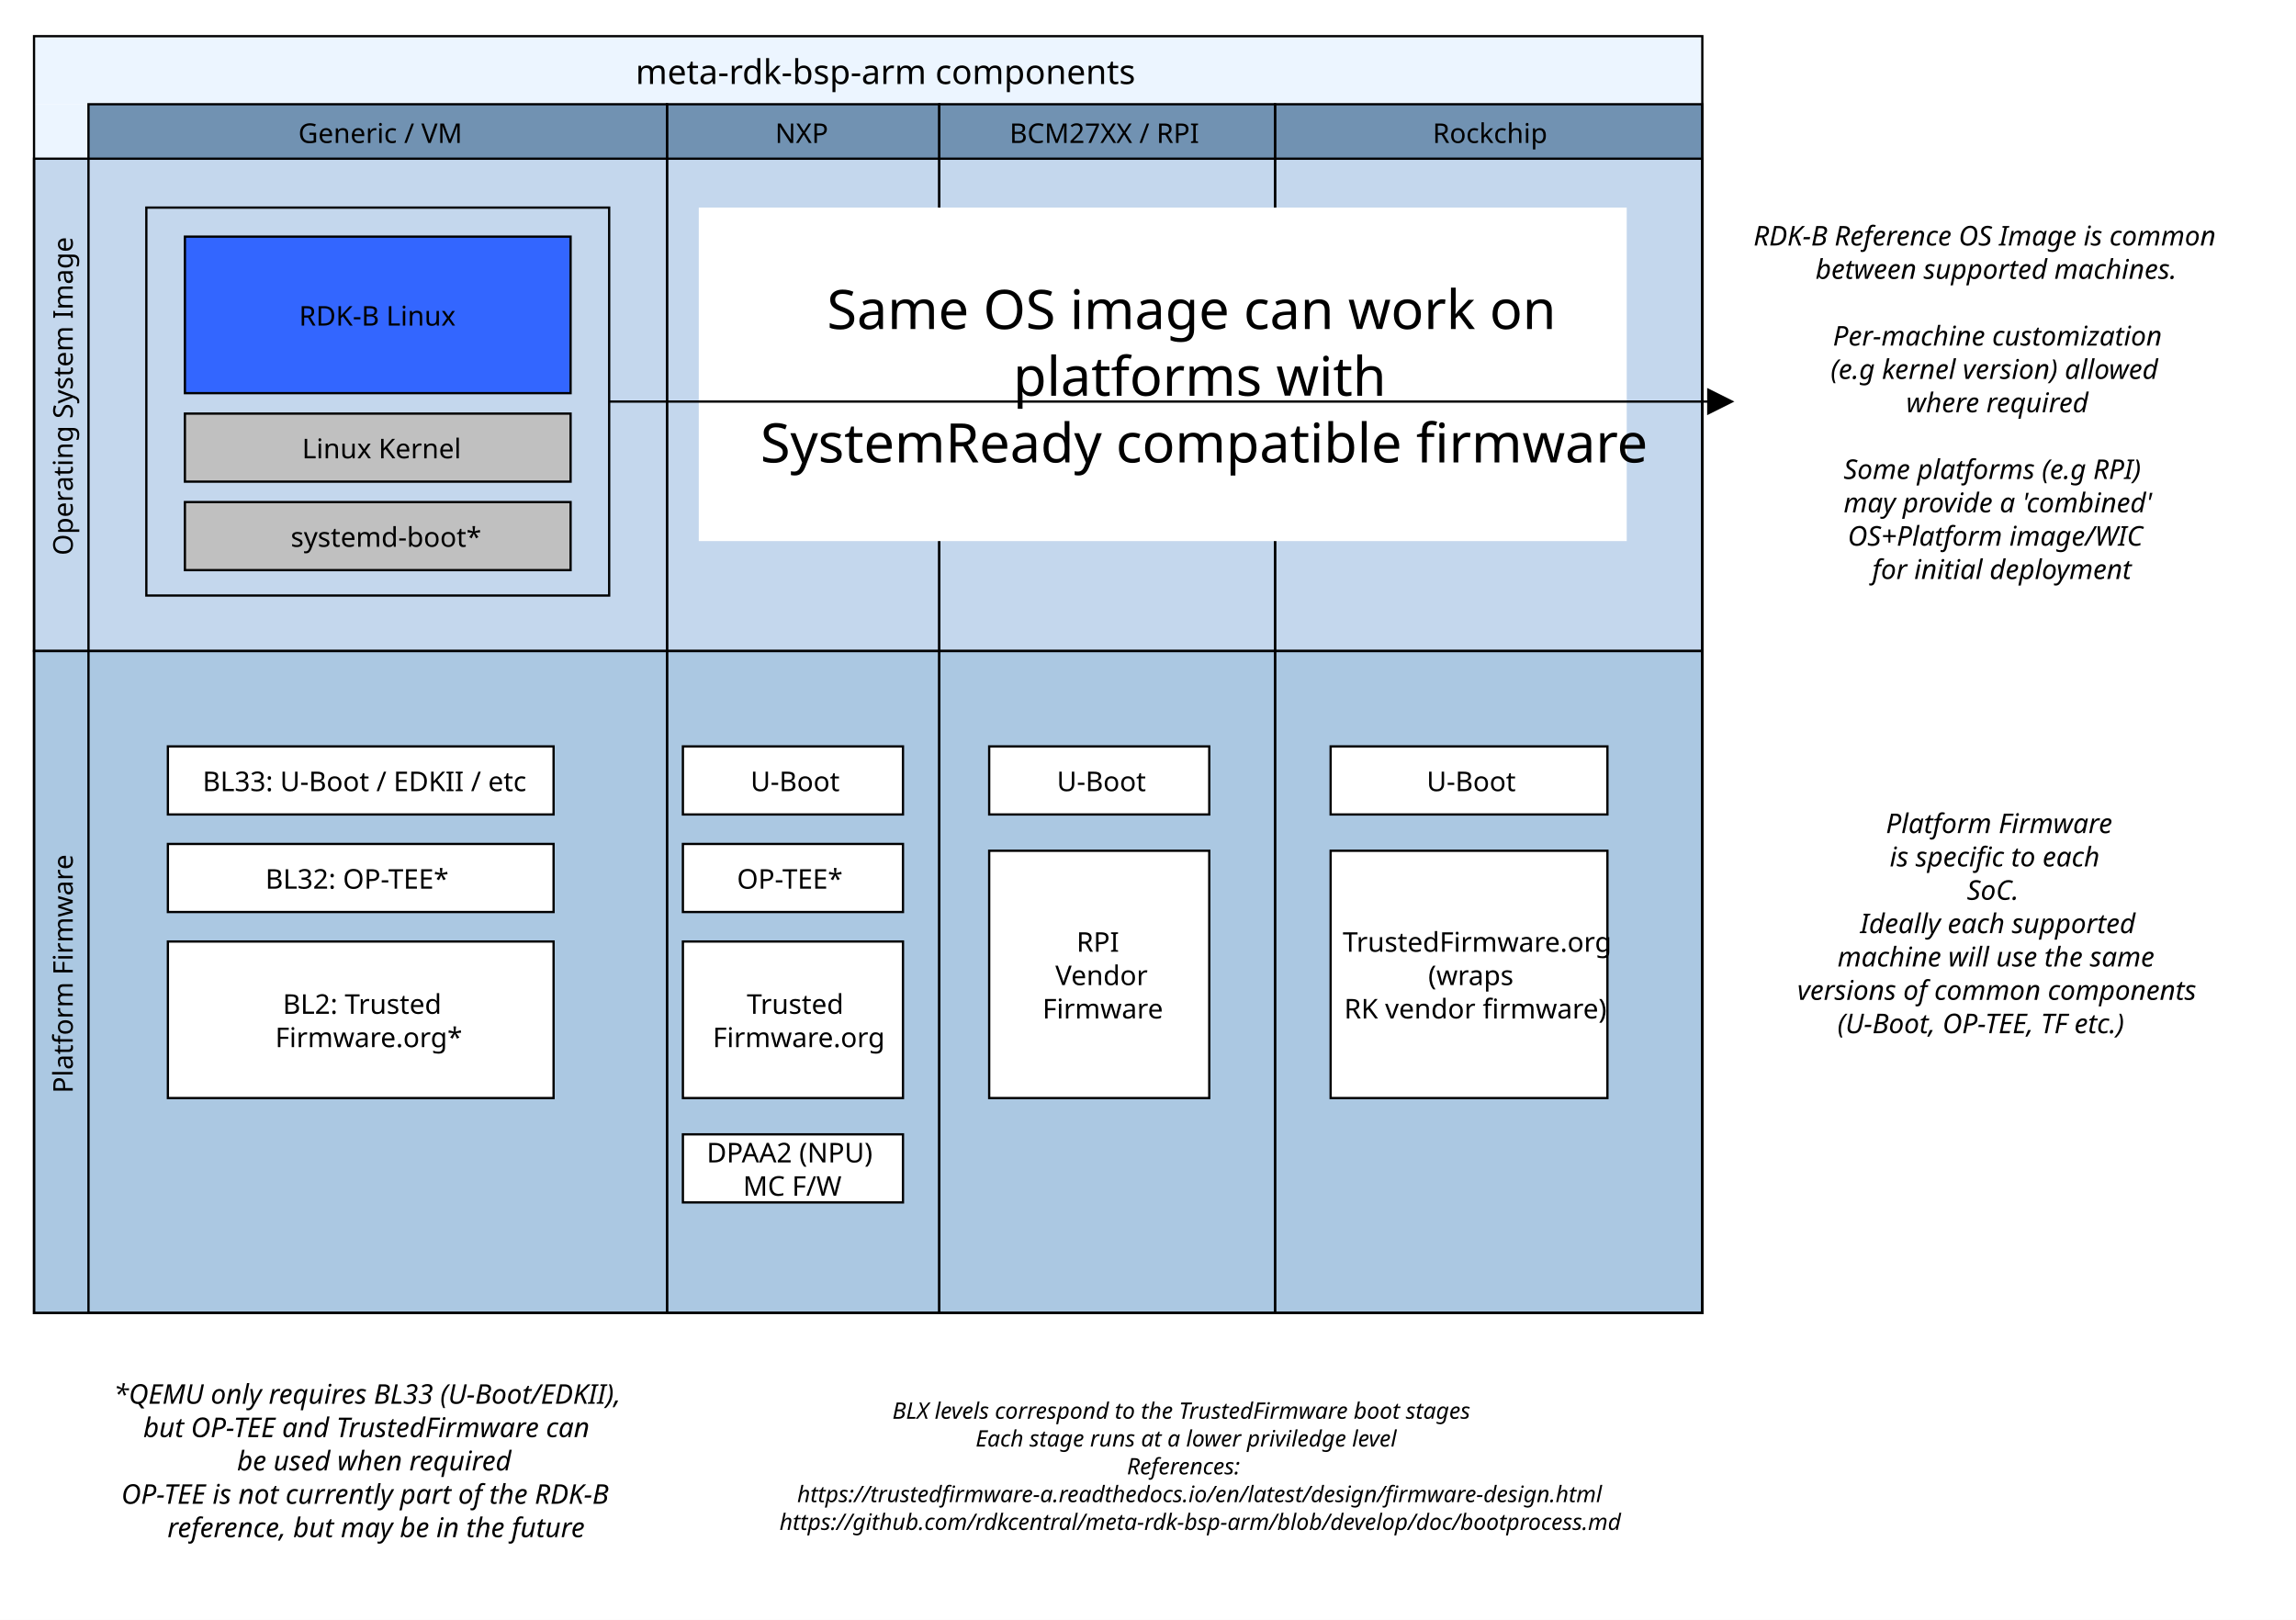
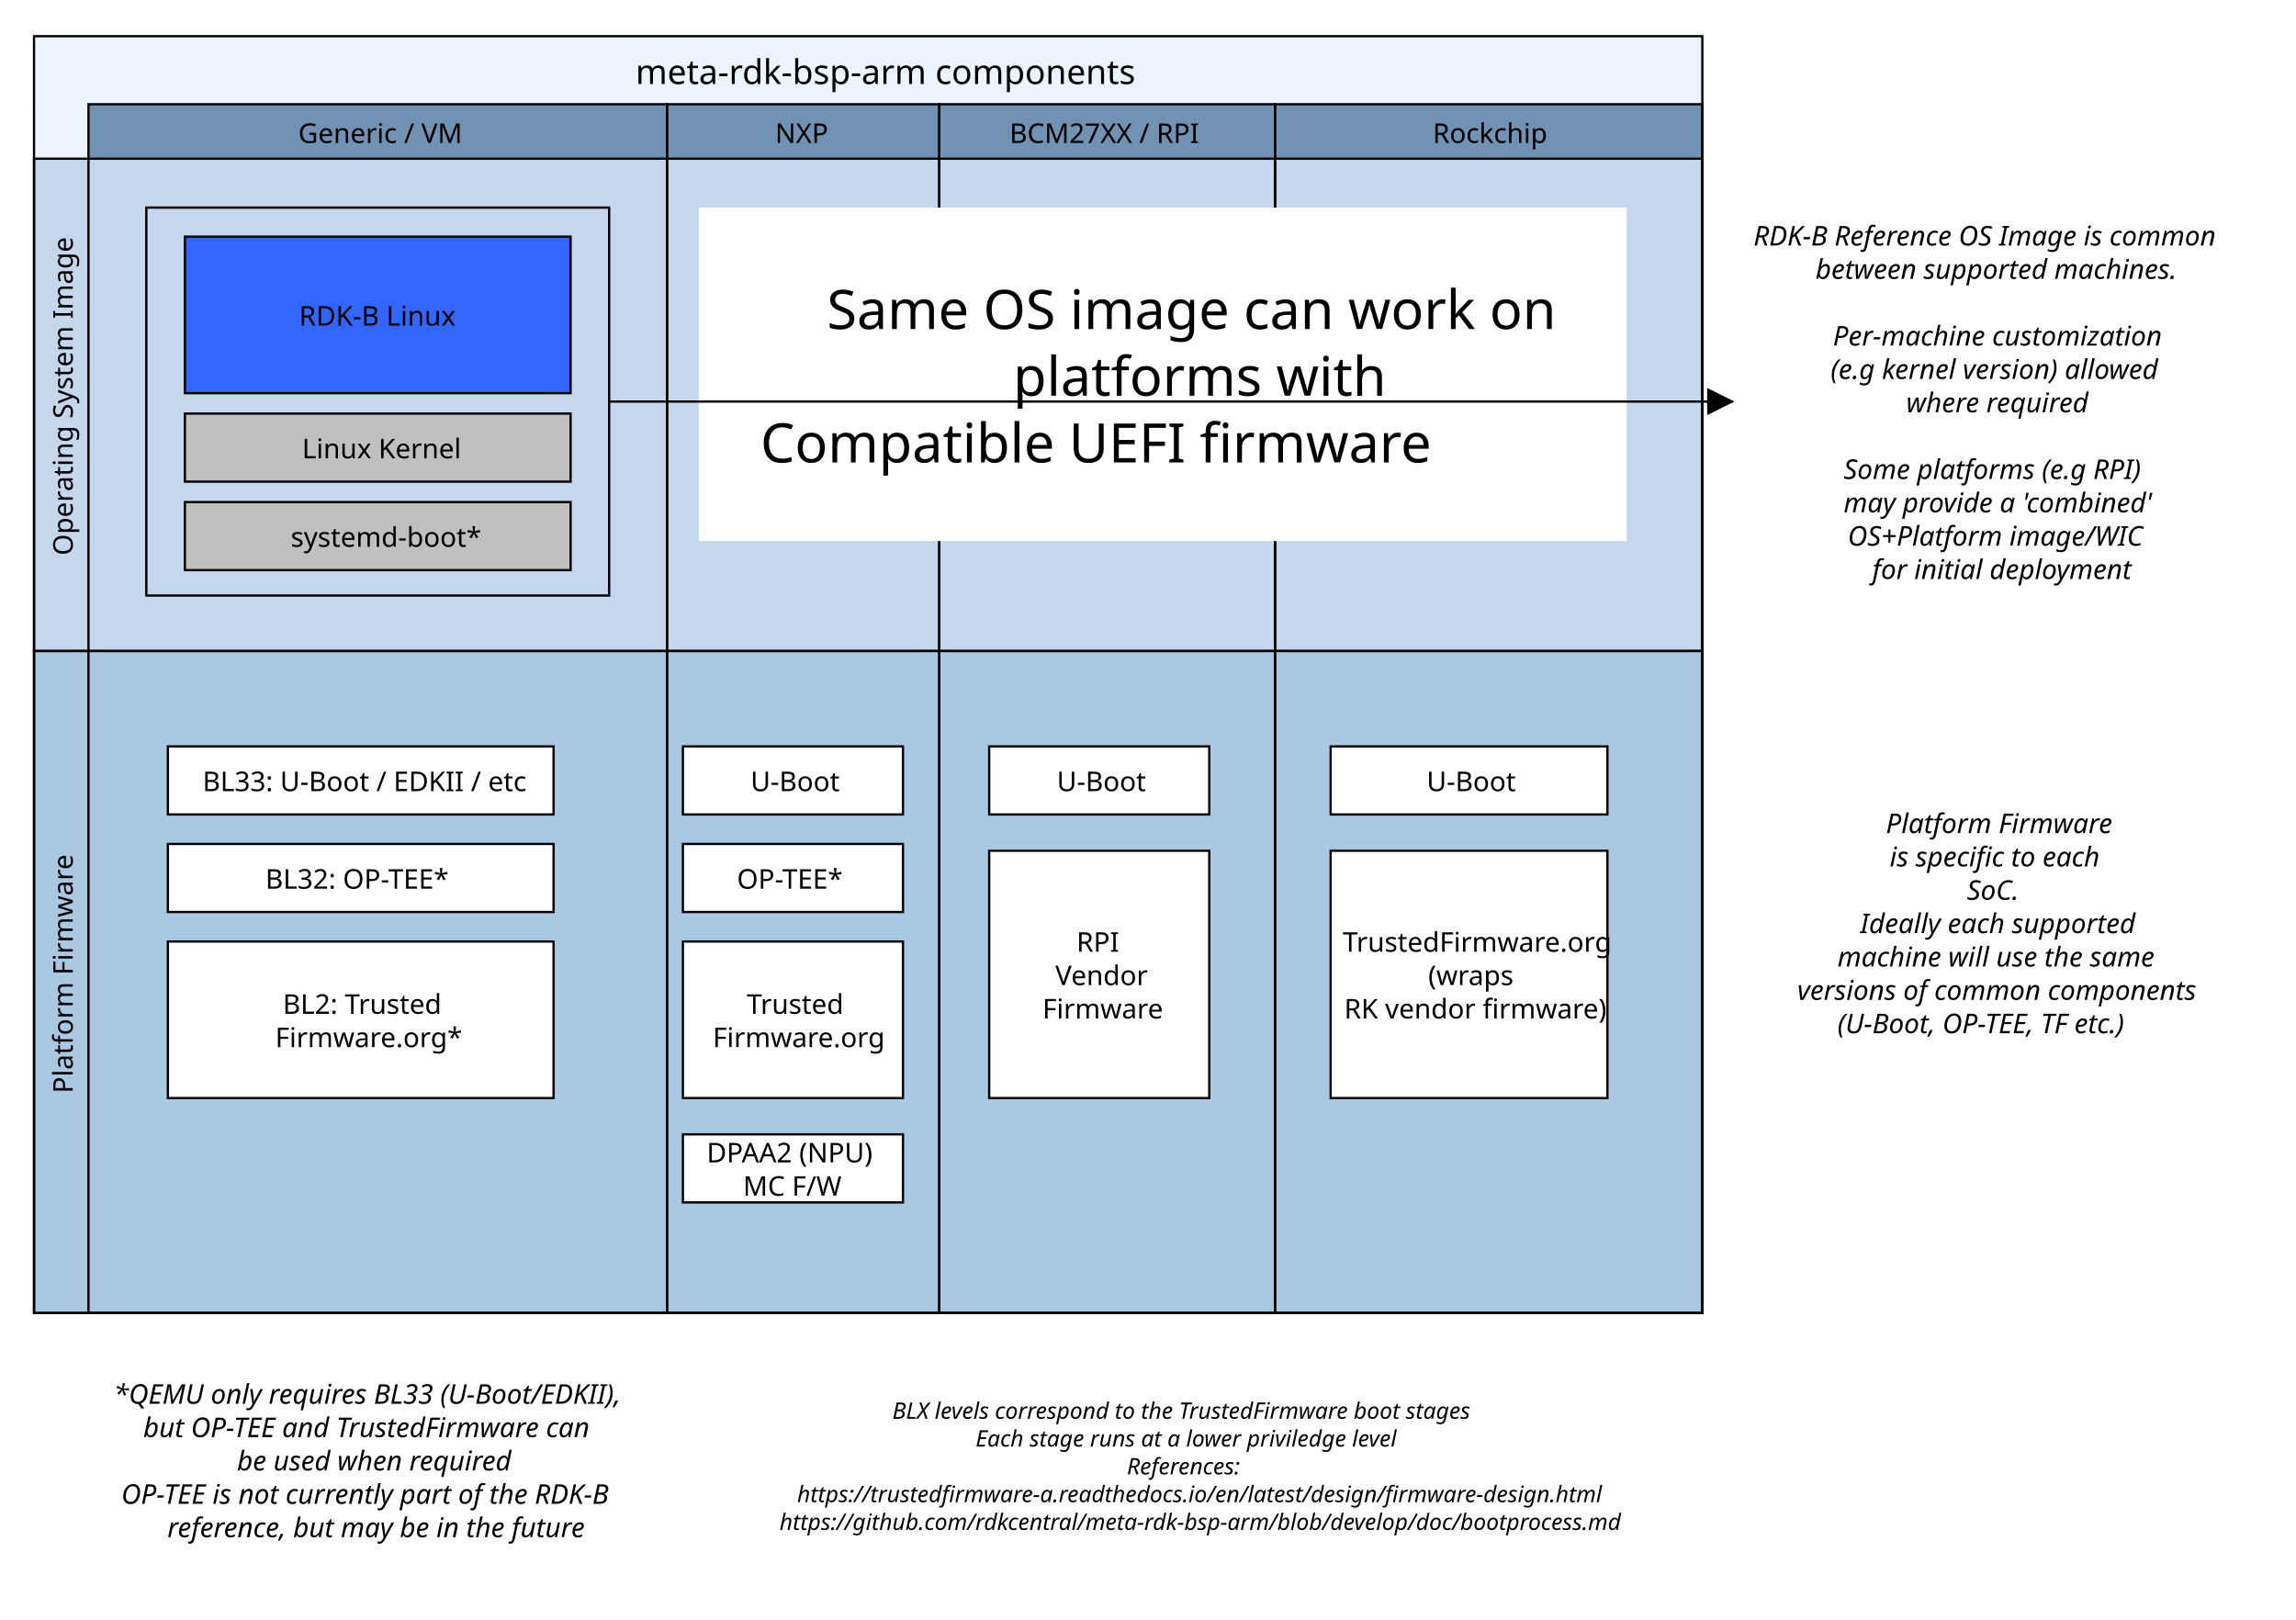
<svg xmlns="http://www.w3.org/2000/svg" fill-opacity="1" color-rendering="auto" color-interpolation="auto" text-rendering="auto" stroke="black" stroke-linecap="square" width="1012" stroke-miterlimit="10" shape-rendering="auto" stroke-opacity="1" fill="black" stroke-dasharray="none" font-weight="normal" stroke-width="1" height="714" font-family="'Dialog'" font-style="normal" stroke-linejoin="miter" font-size="12px" stroke-dashoffset="0" image-rendering="auto">
  <defs id="genericDefs" />
  <g>
    <defs id="defs1">
      <clipPath clipPathUnits="userSpaceOnUse" id="clipPath1">
        <path d="M0 0 L1012 0 L1012 714 L0 714 L0 0 Z" />
      </clipPath>
      <clipPath clipPathUnits="userSpaceOnUse" id="clipPath2">
        <path d="M197 197 L1209 197 L1209 911 L197 911 L197 197 Z" />
      </clipPath>
      <clipPath clipPathUnits="userSpaceOnUse" id="clipPath3">
        <path d="M246.811 -18 L246.811 994 L-467.188 994 L-467.188 -18 L246.811 -18 Z" />
      </clipPath>
      <clipPath clipPathUnits="userSpaceOnUse" id="clipPath4">
        <path d="M483.856 -18 L483.856 994 L-230.144 994 L-230.144 -18 L483.856 -18 Z" />
      </clipPath>
    </defs>
    <g fill="white" text-rendering="geometricPrecision" shape-rendering="geometricPrecision" transform="translate(-197,-197)" stroke="white">
      <rect x="197" width="1012" height="714" y="197" clip-path="url(#clipPath2)" stroke="none" />
    </g>
    <g fill="rgb(236,245,255)" text-rendering="geometricPrecision" shape-rendering="geometricPrecision" transform="matrix(1,0,0,1,-197,-197)" stroke="rgb(236,245,255)">
      <path d="M212 212.948 L212 242.948 L947.328 242.948 L947.328 212.948 Z" stroke="none" clip-path="url(#clipPath2)" />
      <rect x="212" width="735.328" height="532.805" y="242.948" clip-path="url(#clipPath2)" stroke="none" />
      <rect x="236" y="242.948" clip-path="url(#clipPath2)" fill="rgb(113,146,178)" width="255" height="24" stroke="none" />
      <rect x="491" y="242.948" clip-path="url(#clipPath2)" fill="rgb(113,146,178)" width="120" height="24" stroke="none" />
      <rect x="611" y="242.948" clip-path="url(#clipPath2)" fill="rgb(113,146,178)" width="148" height="24" stroke="none" />
      <rect x="759" y="242.948" clip-path="url(#clipPath2)" fill="rgb(113,146,178)" width="188.328" height="24" stroke="none" />
      <rect x="212" y="266.948" clip-path="url(#clipPath2)" fill="rgb(196,215,237)" width="24" height="217" stroke="none" />
      <rect x="236" y="266.948" clip-path="url(#clipPath2)" fill="rgb(196,215,237)" width="711.328" height="217" stroke="none" />
      <rect x="212" y="483.948" clip-path="url(#clipPath2)" fill="rgb(171,200,226)" width="24" height="291.805" stroke="none" />
      <rect x="236" y="483.948" clip-path="url(#clipPath2)" fill="rgb(171,200,226)" width="711.328" height="291.805" stroke="none" />
    </g>
    <g text-rendering="geometricPrecision" stroke-miterlimit="1.45" shape-rendering="geometricPrecision" transform="matrix(1,0,0,1,-197,-197)" stroke-linecap="butt">
      <rect fill="none" x="212" width="735.328" height="562.805" y="212.948" clip-path="url(#clipPath2)" />
      <rect fill="none" x="236" width="255" height="532.805" y="242.948" clip-path="url(#clipPath2)" />
      <rect fill="none" x="491" width="120" height="532.805" y="242.948" clip-path="url(#clipPath2)" />
      <rect fill="none" x="611" width="148" height="532.805" y="242.948" clip-path="url(#clipPath2)" />
      <rect fill="none" x="759" width="188.328" height="532.805" y="242.948" clip-path="url(#clipPath2)" />
      <rect fill="none" x="212" width="735.328" height="217" y="266.948" clip-path="url(#clipPath2)" />
      <rect fill="none" x="212" width="735.328" height="291.805" y="483.948" clip-path="url(#clipPath2)" />
    </g>
    <g font-size="15px" stroke-linecap="butt" transform="matrix(1,0,0,1,-197,-197)" text-rendering="geometricPrecision" font-family="sans-serif" shape-rendering="geometricPrecision" stroke-miterlimit="1.45">
      <text x="477.129" xml:space="preserve" y="234.029" clip-path="url(#clipPath2)" stroke="none">meta-rdk-bsp-arm components</text>
    </g>
    <g text-rendering="geometricPrecision" stroke-miterlimit="1.45" shape-rendering="geometricPrecision" font-family="sans-serif" transform="matrix(-0,-1,1,-0,18,246.8115)" stroke-linecap="butt">
      <text x="2" xml:space="preserve" y="14.065" clip-path="url(#clipPath3)" stroke="none">Operating System Image</text>
    </g>
    <g text-rendering="geometricPrecision" stroke-miterlimit="1.45" shape-rendering="geometricPrecision" font-family="sans-serif" transform="matrix(-0,-1,1,-0,18,483.8555)" stroke-linecap="butt">
      <text x="2" xml:space="preserve" y="14.065" clip-path="url(#clipPath4)" stroke="none">Platform Firmware</text>
    </g>
    <g text-rendering="geometricPrecision" stroke-miterlimit="1.45" shape-rendering="geometricPrecision" font-family="sans-serif" transform="matrix(1,0,0,1,-197,-197)" stroke-linecap="butt">
      <text x="328.49" xml:space="preserve" y="260.013" clip-path="url(#clipPath2)" stroke="none">Generic / VM</text>
      <text x="538.663" xml:space="preserve" y="260.013" clip-path="url(#clipPath2)" stroke="none">NXP</text>
      <text x="641.986" xml:space="preserve" y="260.013" clip-path="url(#clipPath2)" stroke="none">BCM27XX / RPI</text>
      <text x="828.487" xml:space="preserve" y="260.013" clip-path="url(#clipPath2)" stroke="none">Rockchip</text>
    </g>
    <g fill="white" text-rendering="geometricPrecision" shape-rendering="geometricPrecision" transform="matrix(1,0,0,1,-197,-197)" stroke="white">
      <rect x="271" width="170" height="30" y="526" clip-path="url(#clipPath2)" stroke="none" />
    </g>
    <g text-rendering="geometricPrecision" stroke-miterlimit="1.45" shape-rendering="geometricPrecision" transform="matrix(1,0,0,1,-197,-197)" stroke-linecap="butt">
      <rect fill="none" x="271" width="170" height="30" y="526" clip-path="url(#clipPath2)" />
      <text x="286.303" xml:space="preserve" y="545.714" clip-path="url(#clipPath2)" font-family="sans-serif" stroke="none">BL33: U-Boot / EDKII / etc</text>
    </g>
    <g fill="white" text-rendering="geometricPrecision" shape-rendering="geometricPrecision" transform="matrix(1,0,0,1,-197,-197)" stroke="white">
      <rect x="498" width="97" height="30" y="526" clip-path="url(#clipPath2)" stroke="none" />
    </g>
    <g text-rendering="geometricPrecision" stroke-miterlimit="1.45" shape-rendering="geometricPrecision" transform="matrix(1,0,0,1,-197,-197)" stroke-linecap="butt">
      <rect fill="none" x="498" width="97" height="30" y="526" clip-path="url(#clipPath2)" />
      <text x="527.826" xml:space="preserve" y="545.714" clip-path="url(#clipPath2)" font-family="sans-serif" stroke="none">U-Boot</text>
    </g>
    <g fill="white" text-rendering="geometricPrecision" shape-rendering="geometricPrecision" transform="matrix(1,0,0,1,-197,-197)" stroke="white">
      <rect x="633" width="97" height="30" y="526" clip-path="url(#clipPath2)" stroke="none" />
    </g>
    <g text-rendering="geometricPrecision" stroke-miterlimit="1.45" shape-rendering="geometricPrecision" transform="matrix(1,0,0,1,-197,-197)" stroke-linecap="butt">
      <rect fill="none" x="633" width="97" height="30" y="526" clip-path="url(#clipPath2)" />
      <text x="662.826" xml:space="preserve" y="545.714" clip-path="url(#clipPath2)" font-family="sans-serif" stroke="none">U-Boot</text>
    </g>
    <g fill="white" text-rendering="geometricPrecision" shape-rendering="geometricPrecision" transform="matrix(1,0,0,1,-197,-197)" stroke="white">
      <rect x="633" width="97" height="109" y="572" clip-path="url(#clipPath2)" stroke="none" />
    </g>
    <g text-rendering="geometricPrecision" stroke-miterlimit="1.45" shape-rendering="geometricPrecision" transform="matrix(1,0,0,1,-197,-197)" stroke-linecap="butt">
      <rect fill="none" x="633" width="97" height="109" y="572" clip-path="url(#clipPath2)" />
      <text x="671.498" xml:space="preserve" y="616.513" clip-path="url(#clipPath2)" font-family="sans-serif" stroke="none">RPI</text>
      <text x="662.152" xml:space="preserve" y="631.214" clip-path="url(#clipPath2)" font-family="sans-serif" stroke="none">Vendor</text>
      <text x="656.501" xml:space="preserve" y="645.915" clip-path="url(#clipPath2)" font-family="sans-serif" stroke="none">Firmware</text>
    </g>
    <g fill="white" text-rendering="geometricPrecision" shape-rendering="geometricPrecision" transform="matrix(1,0,0,1,-197,-197)" stroke="white">
      <rect x="783.5" width="122" height="30" y="526" clip-path="url(#clipPath2)" stroke="none" />
    </g>
    <g text-rendering="geometricPrecision" stroke-miterlimit="1.45" shape-rendering="geometricPrecision" transform="matrix(1,0,0,1,-197,-197)" stroke-linecap="butt">
      <rect fill="none" x="783.5" width="122" height="30" y="526" clip-path="url(#clipPath2)" />
      <text x="825.826" xml:space="preserve" y="545.714" clip-path="url(#clipPath2)" font-family="sans-serif" stroke="none">U-Boot</text>
    </g>
    <g fill="white" text-rendering="geometricPrecision" shape-rendering="geometricPrecision" transform="matrix(1,0,0,1,-197,-197)" stroke="white">
      <rect x="783.5" width="122" height="109" y="572" clip-path="url(#clipPath2)" stroke="none" />
    </g>
    <g text-rendering="geometricPrecision" stroke-miterlimit="1.45" shape-rendering="geometricPrecision" transform="matrix(1,0,0,1,-197,-197)" stroke-linecap="butt">
      <rect fill="none" x="783.5" width="122" height="109" y="572" clip-path="url(#clipPath2)" />
      <text x="788.821" xml:space="preserve" y="616.513" clip-path="url(#clipPath2)" font-family="sans-serif" stroke="none">TrustedFirmware.org</text>
      <text x="826.497" xml:space="preserve" y="631.214" clip-path="url(#clipPath2)" font-family="sans-serif" stroke="none">(wraps</text>
      <text x="789.486" xml:space="preserve" y="645.915" clip-path="url(#clipPath2)" font-family="sans-serif" stroke="none">RK vendor firmware)</text>
    </g>
    <g fill="white" text-rendering="geometricPrecision" shape-rendering="geometricPrecision" transform="matrix(1,0,0,1,-197,-197)" stroke="white">
      <rect x="498" width="97" height="69" y="612" clip-path="url(#clipPath2)" stroke="none" />
    </g>
    <g text-rendering="geometricPrecision" stroke-miterlimit="1.45" shape-rendering="geometricPrecision" transform="matrix(1,0,0,1,-197,-197)" stroke-linecap="butt">
      <rect fill="none" x="498" width="97" height="69" y="612" clip-path="url(#clipPath2)" />
      <text x="526.159" xml:space="preserve" y="643.863" clip-path="url(#clipPath2)" font-family="sans-serif" stroke="none">Trusted</text>
      <text x="511.162" xml:space="preserve" y="658.564" clip-path="url(#clipPath2)" font-family="sans-serif" stroke="none">Firmware.org</text>
    </g>
    <g fill="white" text-rendering="geometricPrecision" shape-rendering="geometricPrecision" transform="matrix(1,0,0,1,-197,-197)" stroke="white">
      <rect x="498" width="97" height="30" y="569" clip-path="url(#clipPath2)" stroke="none" />
    </g>
    <g text-rendering="geometricPrecision" stroke-miterlimit="1.45" shape-rendering="geometricPrecision" transform="matrix(1,0,0,1,-197,-197)" stroke-linecap="butt">
      <rect fill="none" x="498" width="97" height="30" y="569" clip-path="url(#clipPath2)" />
      <text x="521.829" xml:space="preserve" y="588.714" clip-path="url(#clipPath2)" font-family="sans-serif" stroke="none">OP-TEE*</text>
    </g>
    <g fill="white" text-rendering="geometricPrecision" shape-rendering="geometricPrecision" transform="matrix(1,0,0,1,-197,-197)" stroke="white">
      <rect x="498" width="97" height="30" y="697" clip-path="url(#clipPath2)" stroke="none" />
    </g>
    <g text-rendering="geometricPrecision" stroke-miterlimit="1.45" shape-rendering="geometricPrecision" transform="matrix(1,0,0,1,-197,-197)" stroke-linecap="butt">
      <rect fill="none" x="498" width="97" height="30" y="697" clip-path="url(#clipPath2)" />
      <text x="508.493" xml:space="preserve" y="709.363" clip-path="url(#clipPath2)" font-family="sans-serif" stroke="none">DPAA2 (NPU)</text>
      <text x="524.507" xml:space="preserve" y="724.064" clip-path="url(#clipPath2)" font-family="sans-serif" stroke="none">MC F/W</text>
    </g>
    <g fill="white" text-rendering="geometricPrecision" shape-rendering="geometricPrecision" transform="matrix(1,0,0,1,-197,-197)" stroke="white">
      <rect x="271" width="170" height="69" y="612" clip-path="url(#clipPath2)" stroke="none" />
    </g>
    <g text-rendering="geometricPrecision" stroke-miterlimit="1.45" shape-rendering="geometricPrecision" transform="matrix(1,0,0,1,-197,-197)" stroke-linecap="butt">
      <rect fill="none" x="271" width="170" height="69" y="612" clip-path="url(#clipPath2)" />
      <text x="321.649" xml:space="preserve" y="643.863" clip-path="url(#clipPath2)" font-family="sans-serif" stroke="none">BL2: Trusted</text>
      <text x="318.327" xml:space="preserve" y="658.564" clip-path="url(#clipPath2)" font-family="sans-serif" stroke="none">Firmware.org*</text>
    </g>
    <g fill="white" text-rendering="geometricPrecision" shape-rendering="geometricPrecision" transform="matrix(1,0,0,1,-197,-197)" stroke="white">
      <rect x="271" width="170" height="30" y="569" clip-path="url(#clipPath2)" stroke="none" />
    </g>
    <g text-rendering="geometricPrecision" stroke-miterlimit="1.45" shape-rendering="geometricPrecision" transform="matrix(1,0,0,1,-197,-197)" stroke-linecap="butt">
      <rect fill="none" x="271" width="170" height="30" y="569" clip-path="url(#clipPath2)" />
      <text x="313.982" xml:space="preserve" y="588.714" clip-path="url(#clipPath2)" font-family="sans-serif" stroke="none">BL32: OP-TEE*</text>
    </g>
    <g fill="white" text-rendering="geometricPrecision" shape-rendering="geometricPrecision" transform="matrix(1,0,0,1,-197,-197)" stroke="white">
      <rect x="505" width="409" height="147" y="288.5" clip-path="url(#clipPath2)" stroke="none" />
    </g>
    <g font-size="24px" stroke-linecap="butt" transform="matrix(1,0,0,1,-197,-197)" text-rendering="geometricPrecision" font-family="sans-serif" shape-rendering="geometricPrecision" stroke-miterlimit="1.45">
      <text x="561.492" xml:space="preserve" y="342.025" clip-path="url(#clipPath2)" stroke="none">Same OS image can work on</text>
      <text x="643.541" xml:space="preserve" y="371.428" clip-path="url(#clipPath2)" stroke="none">platforms with</text>
-       <text x="532.166" xml:space="preserve" y="400.83" clip-path="url(#clipPath2)" stroke="none">SystemReady compatible firmware</text>
+       <text x="532.166" xml:space="preserve" y="400.83" clip-path="url(#clipPath2)" stroke="none">Compatible UEFI firmware</text>
    </g>
    <g fill="silver" text-rendering="geometricPrecision" shape-rendering="geometricPrecision" transform="matrix(1,0,0,1,-197,-197)" stroke="silver">
      <rect x="278.5" width="170" height="30" y="379.3" clip-path="url(#clipPath2)" stroke="none" />
    </g>
    <g text-rendering="geometricPrecision" stroke-miterlimit="1.45" shape-rendering="geometricPrecision" transform="matrix(1,0,0,1,-197,-197)" stroke-linecap="butt">
      <rect fill="none" x="278.5" width="170" height="30" y="379.3" clip-path="url(#clipPath2)" />
      <text x="330.146" xml:space="preserve" y="399.014" clip-path="url(#clipPath2)" font-family="sans-serif" stroke="none">Linux Kernel</text>
    </g>
    <g fill="silver" text-rendering="geometricPrecision" shape-rendering="geometricPrecision" transform="matrix(1,0,0,1,-197,-197)" stroke="silver">
      <rect x="278.5" width="170" height="30" y="418.3" clip-path="url(#clipPath2)" stroke="none" />
    </g>
    <g text-rendering="geometricPrecision" stroke-miterlimit="1.45" shape-rendering="geometricPrecision" transform="matrix(1,0,0,1,-197,-197)" stroke-linecap="butt">
      <rect fill="none" x="278.5" width="170" height="30" y="418.3" clip-path="url(#clipPath2)" />
      <text x="325.15" xml:space="preserve" y="438.014" clip-path="url(#clipPath2)" font-family="sans-serif" stroke="none">systemd-boot*</text>
    </g>
    <g fill="rgb(51,102,255)" text-rendering="geometricPrecision" shape-rendering="geometricPrecision" transform="matrix(1,0,0,1,-197,-197)" stroke="rgb(51,102,255)">
      <rect x="278.5" width="170" height="69" y="301.3" clip-path="url(#clipPath2)" stroke="none" />
    </g>
    <g text-rendering="geometricPrecision" stroke-miterlimit="1.45" shape-rendering="geometricPrecision" transform="matrix(1,0,0,1,-197,-197)" stroke-linecap="butt">
      <rect fill="none" x="278.5" width="170" height="69" y="301.3" clip-path="url(#clipPath2)" />
      <text x="328.821" xml:space="preserve" y="340.514" clip-path="url(#clipPath2)" font-family="sans-serif" stroke="none">RDK-B Linux</text>
      <rect fill="none" x="261.5" width="204" height="171" y="288.5" clip-path="url(#clipPath2)" />
      <text x="247.126" y="815.747" clip-path="url(#clipPath2)" font-family="sans-serif" font-style="italic" stroke="none" xml:space="preserve">*QEMU only requires BL33 (U-Boot/EDKII),</text>
      <text x="260.131" y="830.448" clip-path="url(#clipPath2)" font-family="sans-serif" font-style="italic" stroke="none" xml:space="preserve">but OP-TEE and TrustedFirmware can</text>
      <text x="301.457" y="845.149" clip-path="url(#clipPath2)" font-family="sans-serif" font-style="italic" stroke="none" xml:space="preserve">be used when required</text>
      <text x="250.463" y="859.85" clip-path="url(#clipPath2)" font-family="sans-serif" font-style="italic" stroke="none" xml:space="preserve">OP-TEE is not currently part of the RDK-B</text>
      <text x="270.78" y="874.551" clip-path="url(#clipPath2)" font-family="sans-serif" font-style="italic" stroke="none" xml:space="preserve">reference, but may be in the future</text>
      <text x="969.885" y="305.208" clip-path="url(#clipPath2)" font-family="sans-serif" font-style="italic" stroke="none" xml:space="preserve">RDK-B Reference OS Image is common</text>
      <text x="997.205" y="319.909" clip-path="url(#clipPath2)" font-family="sans-serif" font-style="italic" stroke="none" xml:space="preserve">between supported machines.</text>
      <text x="1075.589" y="334.61" clip-path="url(#clipPath2)" font-family="sans-serif" font-style="italic" stroke="none" xml:space="preserve"> </text>
      <text x="1004.892" y="349.312" clip-path="url(#clipPath2)" font-family="sans-serif" font-style="italic" stroke="none" xml:space="preserve">Per-machine customization</text>
      <text x="1003.887" y="364.013" clip-path="url(#clipPath2)" font-family="sans-serif" font-style="italic" stroke="none" xml:space="preserve">(e.g kernel version) allowed</text>
      <text x="1037.233" y="378.714" clip-path="url(#clipPath2)" font-family="sans-serif" font-style="italic" stroke="none" xml:space="preserve">where required</text>
      <text x="1075.589" y="393.415" clip-path="url(#clipPath2)" font-family="sans-serif" font-style="italic" stroke="none" xml:space="preserve"> </text>
      <text x="1009.568" y="408.116" clip-path="url(#clipPath2)" font-family="sans-serif" font-style="italic" stroke="none" xml:space="preserve">Some platforms (e.g RPI)</text>
      <text x="1009.597" y="422.817" clip-path="url(#clipPath2)" font-family="sans-serif" font-style="italic" stroke="none" xml:space="preserve">may provide a 'combined'</text>
      <text x="1011.405" y="437.519" clip-path="url(#clipPath2)" font-family="sans-serif" font-style="italic" stroke="none" xml:space="preserve">OS+Platform image/WIC</text>
      <text x="1022.227" y="452.22" clip-path="url(#clipPath2)" font-family="sans-serif" font-style="italic" stroke="none" xml:space="preserve">for initial deployment</text>
      <text x="590.325" font-size="10px" y="822.361" clip-path="url(#clipPath2)" font-family="sans-serif" font-style="italic" stroke="none" xml:space="preserve">BLX levels correspond to the TrustedFirmware boot stages</text>
      <text x="627.002" font-size="10px" y="834.612" clip-path="url(#clipPath2)" font-family="sans-serif" font-style="italic" stroke="none" xml:space="preserve">Each stage runs at a lower priviledge level</text>
      <text x="693.706" font-size="10px" y="846.863" clip-path="url(#clipPath2)" font-family="sans-serif" font-style="italic" stroke="none" xml:space="preserve">References:</text>
      <text x="548.364" font-size="10px" y="859.114" clip-path="url(#clipPath2)" font-family="sans-serif" font-style="italic" stroke="none" xml:space="preserve">https://trustedfirmware-a.readthedocs.io/en/latest/design/firmware-design.html</text>
      <text x="540.579" font-size="10px" y="871.365" clip-path="url(#clipPath2)" font-family="sans-serif" font-style="italic" stroke="none" xml:space="preserve">https://github.com/rdkcentral/meta-rdk-bsp-arm/blob/develop/doc/bootprocess.md</text>
      <text x="1028.251" y="564.21" clip-path="url(#clipPath2)" font-family="sans-serif" font-style="italic" stroke="none" xml:space="preserve">Platform Firmware</text>
      <text x="1029.9" y="578.912" clip-path="url(#clipPath2)" font-family="sans-serif" font-style="italic" stroke="none" xml:space="preserve">is specific to each</text>
      <text x="1063.917" y="593.613" clip-path="url(#clipPath2)" font-family="sans-serif" font-style="italic" stroke="none" xml:space="preserve">SoC.</text>
      <text x="1016.88" y="608.314" clip-path="url(#clipPath2)" font-family="sans-serif" font-style="italic" stroke="none" xml:space="preserve">Ideally each supported</text>
      <text x="1006.89" y="623.015" clip-path="url(#clipPath2)" font-family="sans-serif" font-style="italic" stroke="none" xml:space="preserve">machine will use the same</text>
      <text x="989.216" y="637.716" clip-path="url(#clipPath2)" font-family="sans-serif" font-style="italic" stroke="none" xml:space="preserve">versions of common components</text>
      <text x="1006.914" y="652.417" clip-path="url(#clipPath2)" font-family="sans-serif" font-style="italic" stroke="none" xml:space="preserve">(U-Boot, OP-TEE, TF etc.)</text>
      <path fill="none" d="M465.5 374 L950.456 374" clip-path="url(#clipPath2)" />
      <path d="M961.456 374 L949.456 368 L949.456 380 Z" clip-path="url(#clipPath2)" stroke="none" />
    </g>
  </g>
</svg>
